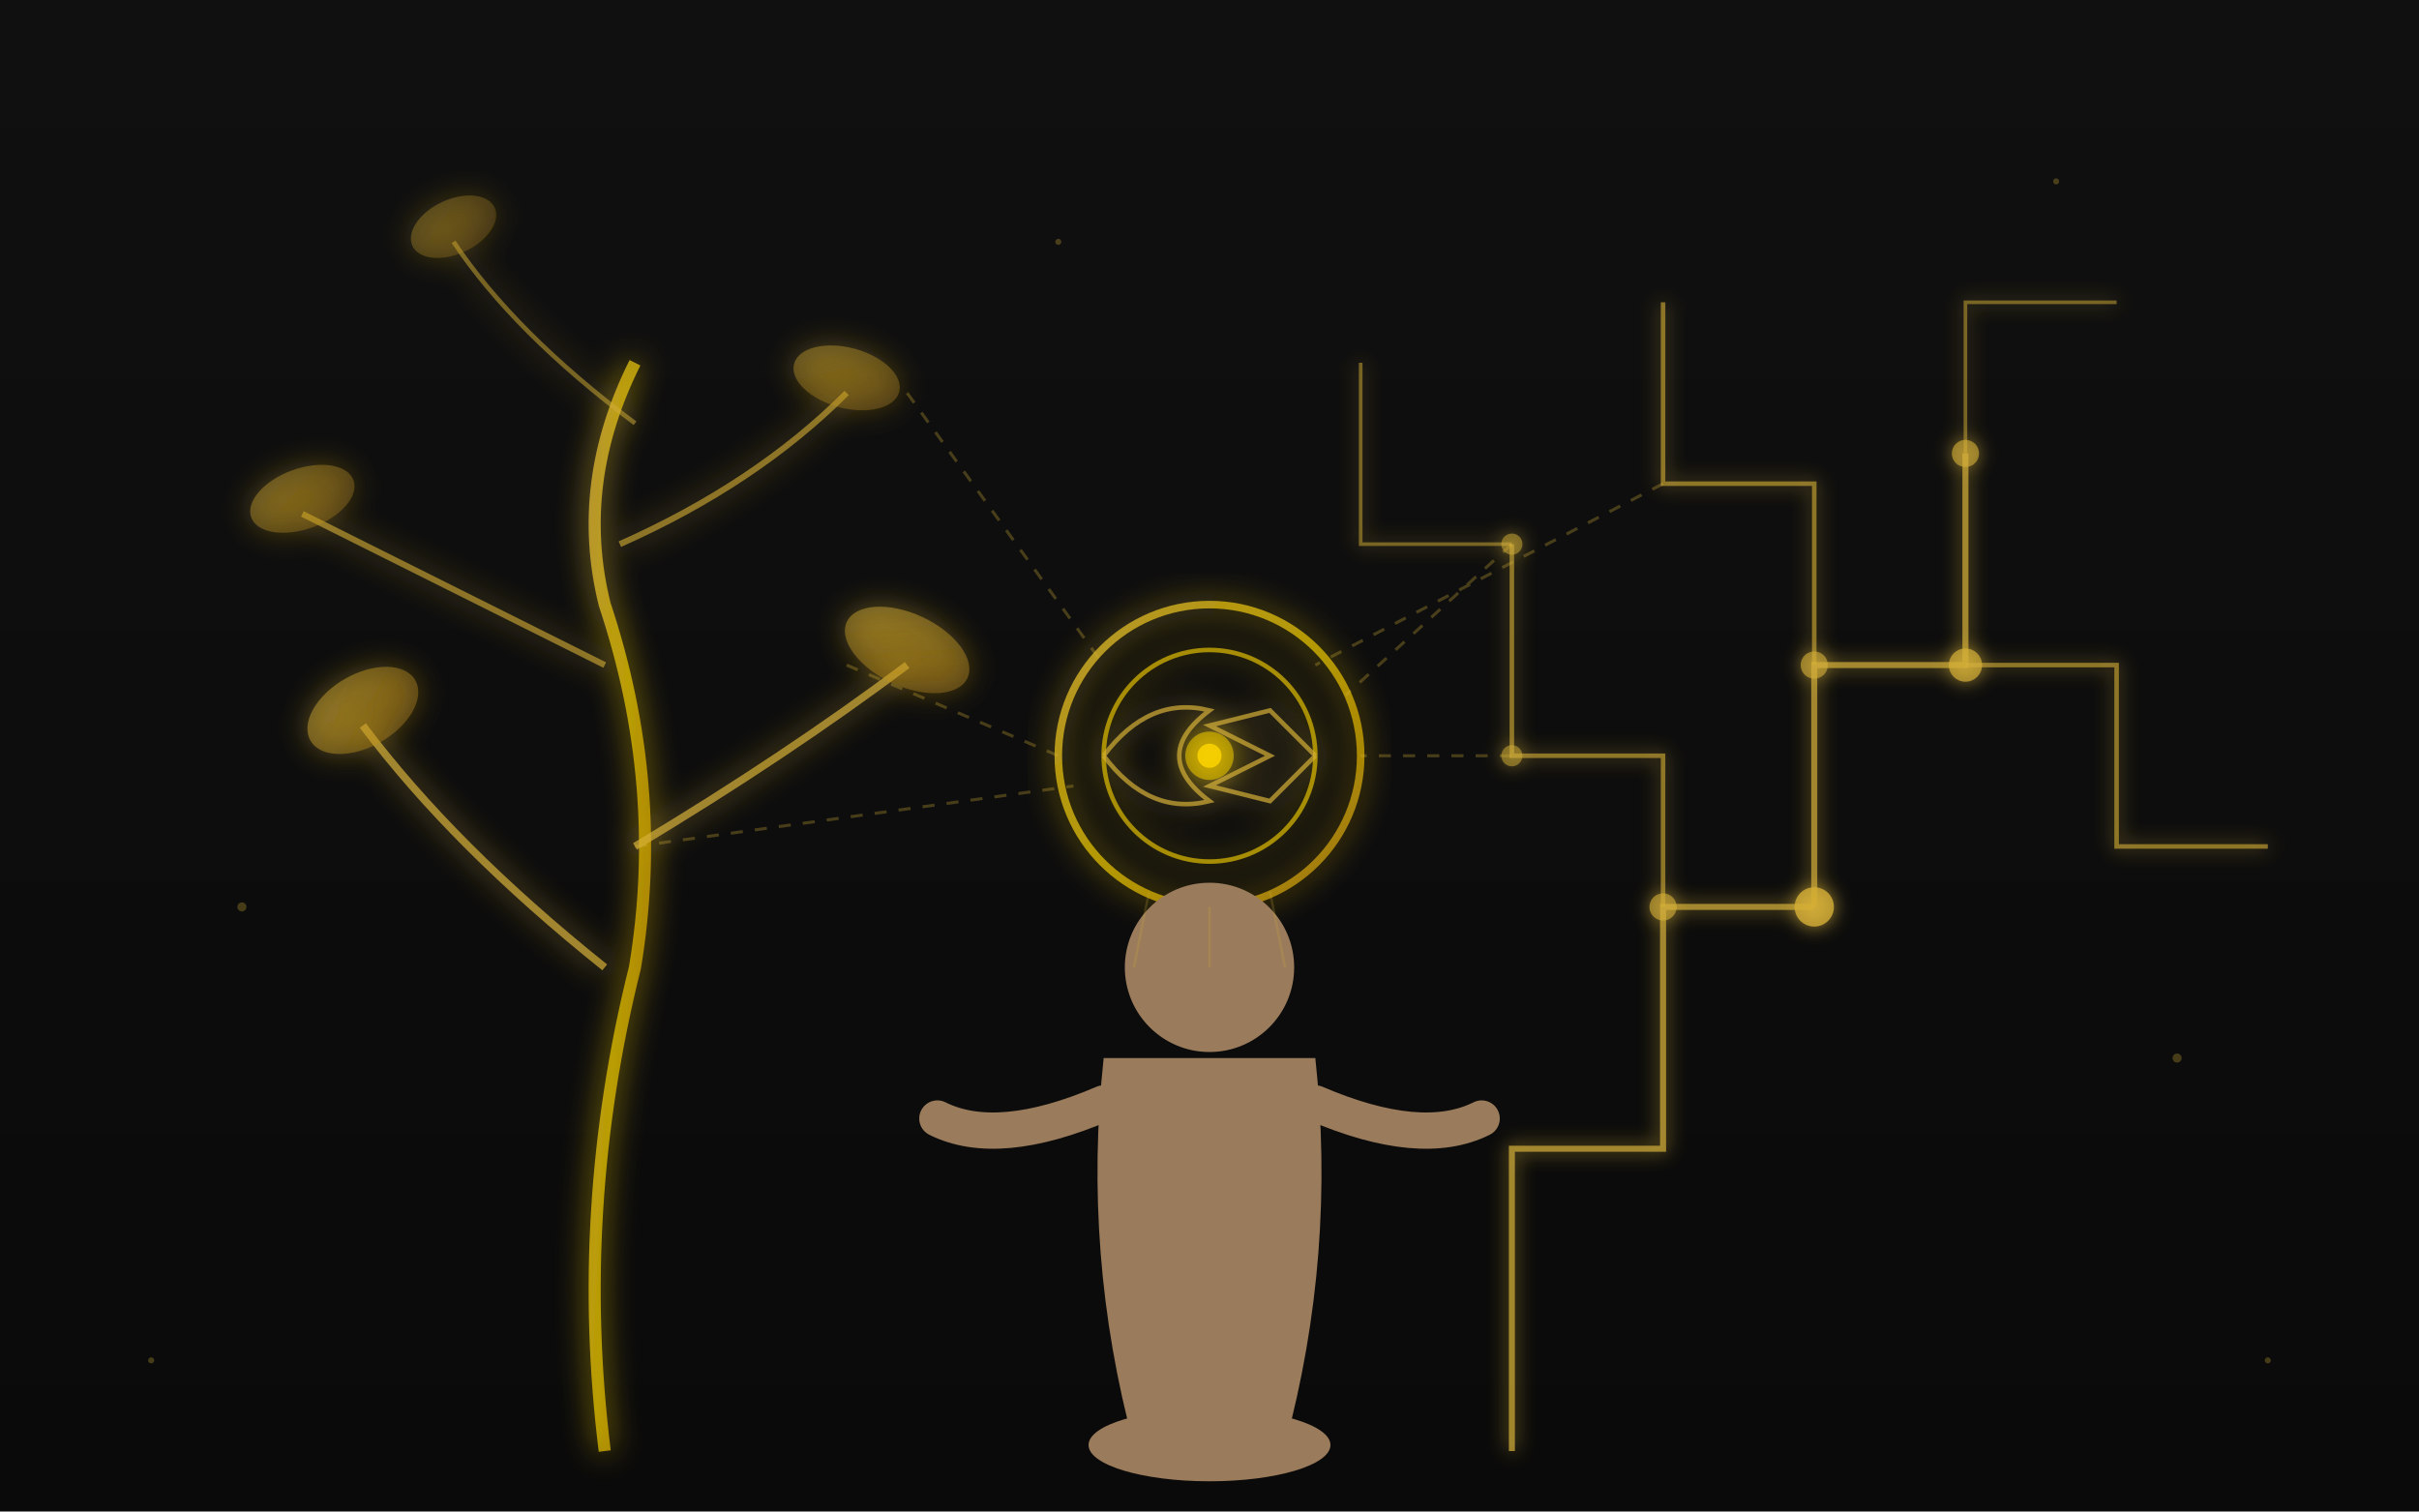
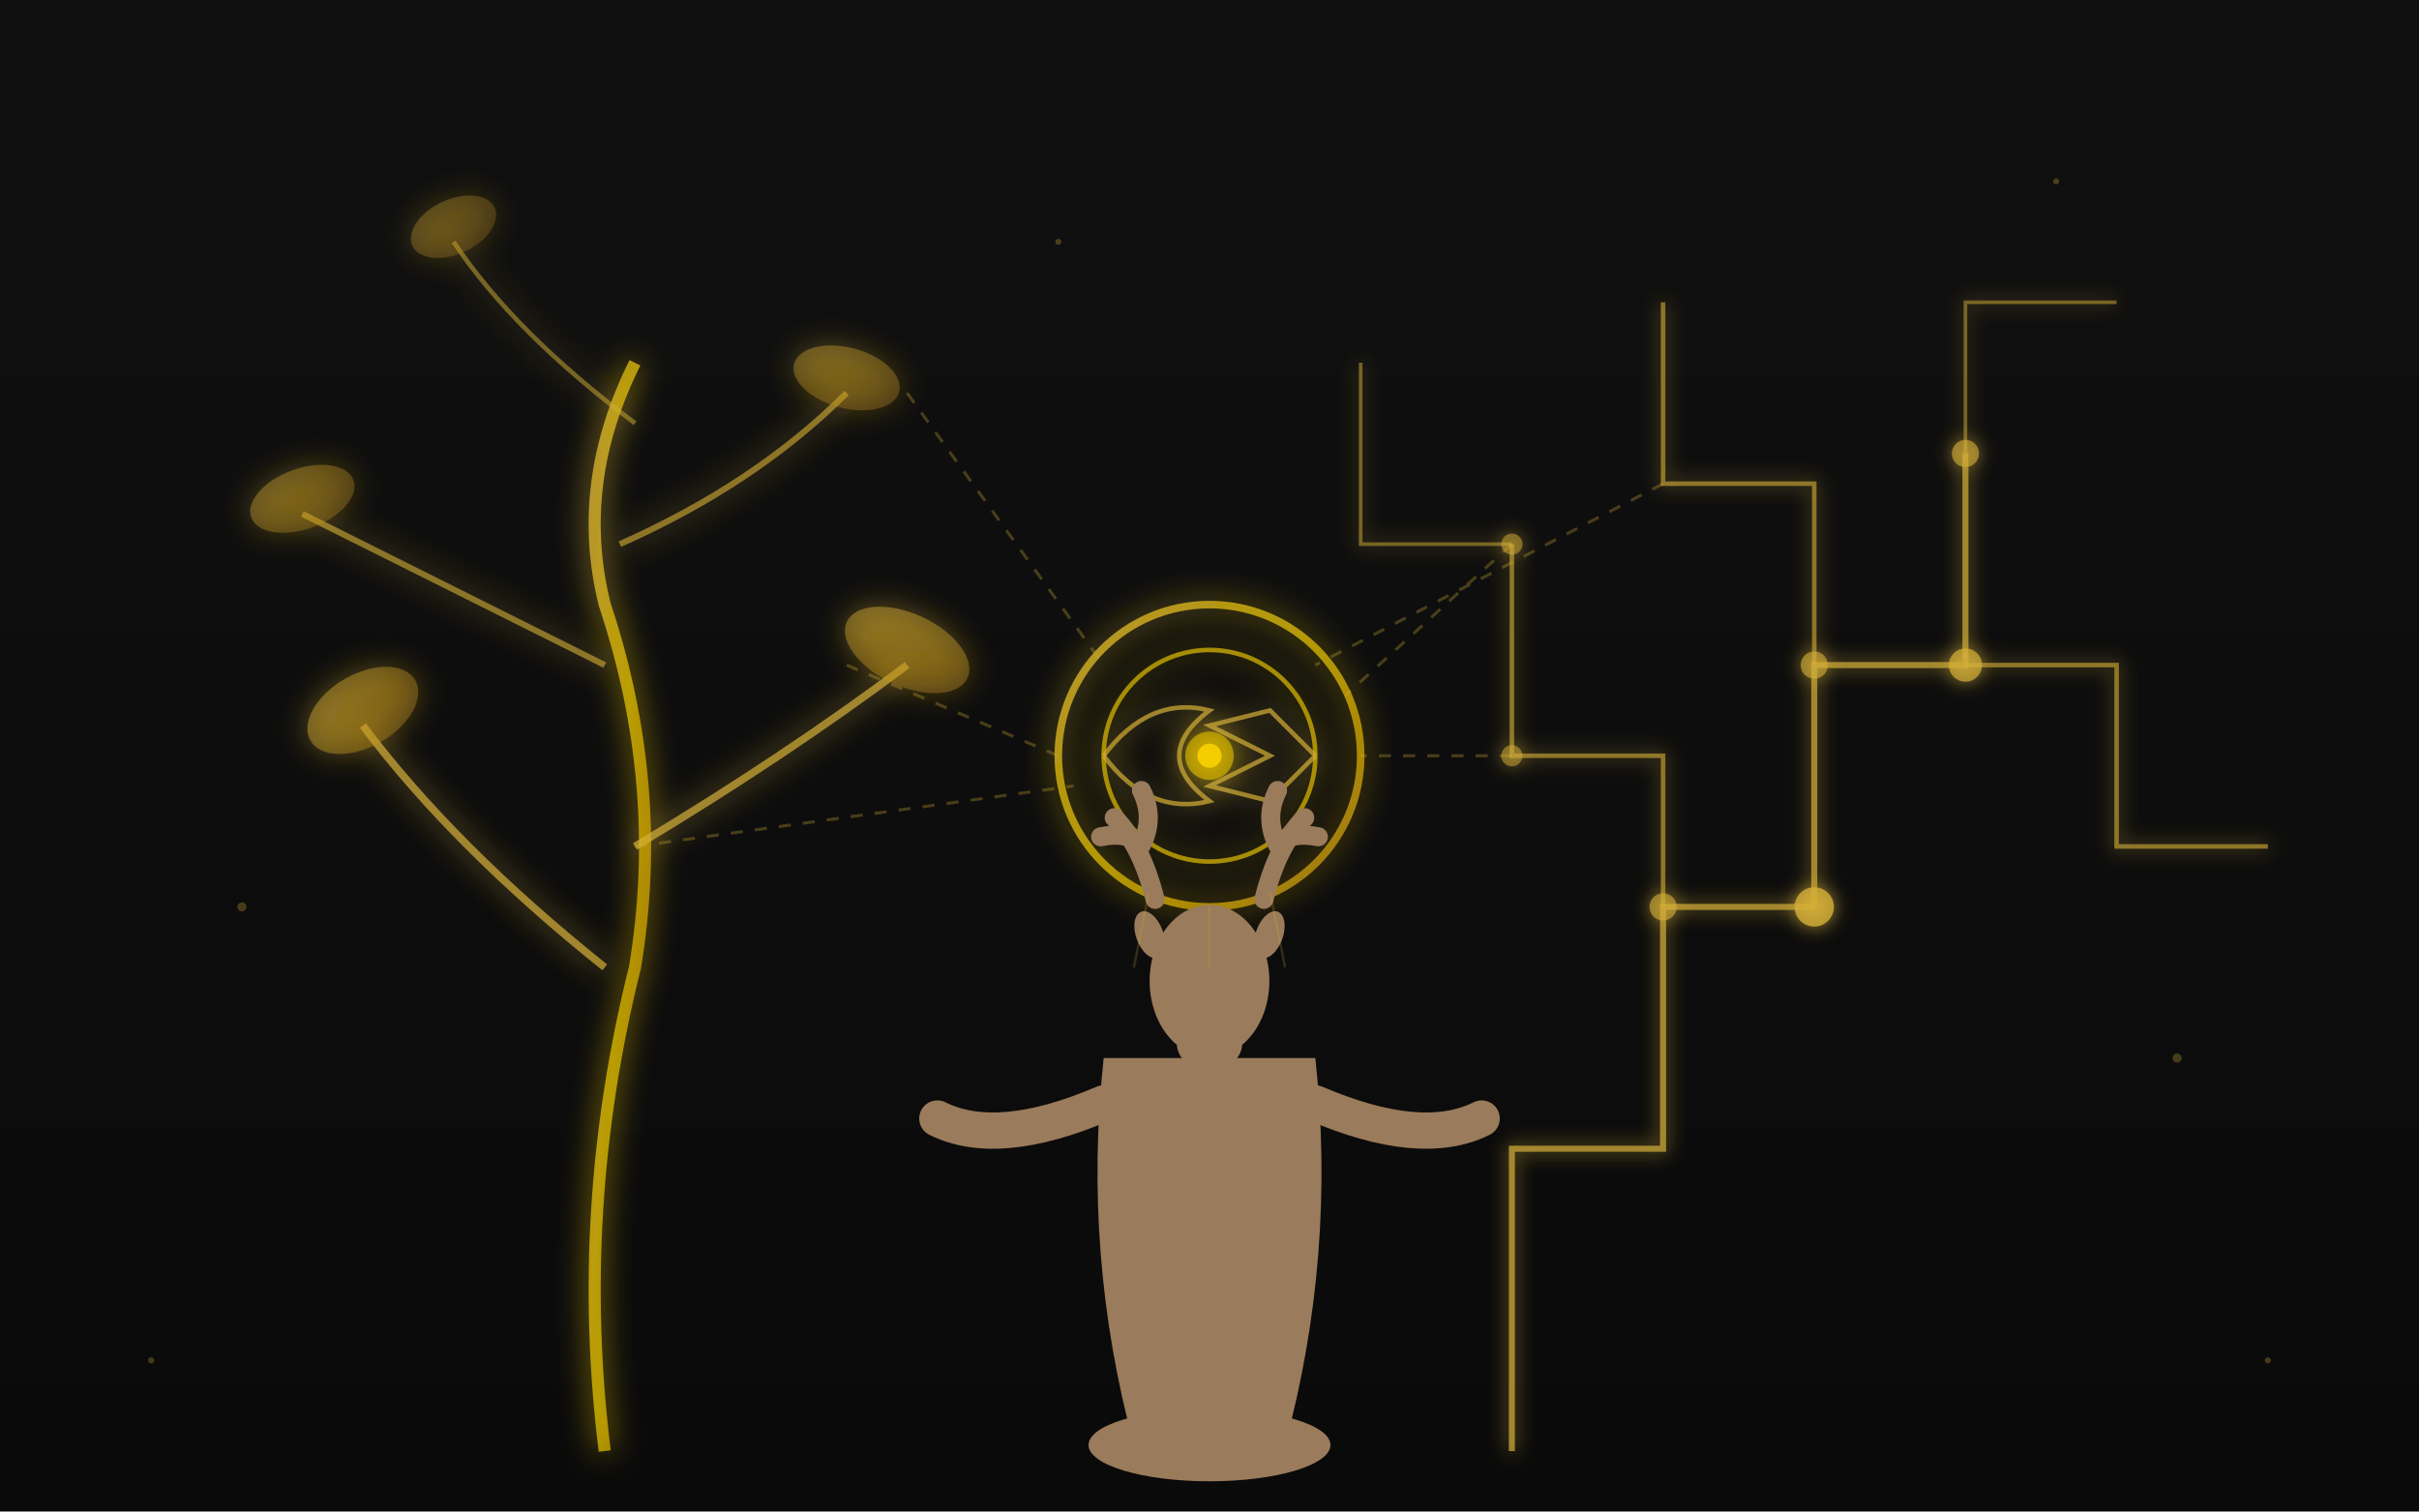
<svg xmlns="http://www.w3.org/2000/svg" viewBox="0 0 800 500">
  <defs>
    <linearGradient id="goldGlow9" x1="0%" y1="0%" x2="100%" y2="100%">
      <stop offset="0%" style="stop-color:#D4AF37;stop-opacity:1" />
      <stop offset="50%" style="stop-color:#FFD700;stop-opacity:0.8" />
      <stop offset="100%" style="stop-color:#B8860B;stop-opacity:1" />
    </linearGradient>
    <linearGradient id="bgGrad9" x1="0%" y1="100%" x2="0%" y2="0%">
      <stop offset="0%" style="stop-color:#0a0a0a" />
      <stop offset="100%" style="stop-color:#101010" />
    </linearGradient>
    <linearGradient id="leafGold" x1="0%" y1="0%" x2="100%" y2="100%">
      <stop offset="0%" style="stop-color:#D4AF37;stop-opacity:0.8" />
      <stop offset="100%" style="stop-color:#B8860B;stop-opacity:0.6" />
    </linearGradient>
    <filter id="glow9">
      <feGaussianBlur stdDeviation="3" result="coloredBlur" />
      <feMerge>
        <feMergeNode in="coloredBlur" />
        <feMergeNode in="SourceGraphic" />
      </feMerge>
    </filter>
    <filter id="softGlow9">
      <feGaussianBlur stdDeviation="5" result="coloredBlur" />
      <feMerge>
        <feMergeNode in="coloredBlur" />
        <feMergeNode in="SourceGraphic" />
      </feMerge>
    </filter>
  </defs>
  <rect width="800" height="500" fill="url(#bgGrad9)" />
  <g filter="url(#softGlow9)">
    <path d="M 200 480 Q 190 400 210 320 Q 220 260 200 200 Q 190 160 210 120" stroke="url(#goldGlow9)" stroke-width="4" fill="none" opacity="0.8" />
    <path d="M 200 320 Q 150 280 120 240" stroke="#D4AF37" stroke-width="2.5" fill="none" opacity="0.7" />
    <path d="M 210 280 Q 260 250 300 220" stroke="#D4AF37" stroke-width="2.5" fill="none" opacity="0.7" />
    <path d="M 200 220 Q 140 190 100 170" stroke="#D4AF37" stroke-width="2" fill="none" opacity="0.6" />
    <path d="M 205 180 Q 250 160 280 130" stroke="#D4AF37" stroke-width="2" fill="none" opacity="0.6" />
    <path d="M 210 140 Q 170 110 150 80" stroke="#D4AF37" stroke-width="1.5" fill="none" opacity="0.5" />
    <ellipse cx="120" cy="235" rx="20" ry="12" fill="url(#leafGold)" opacity="0.6" transform="rotate(-30 120 235)" />
    <ellipse cx="100" cy="165" rx="18" ry="10" fill="url(#leafGold)" opacity="0.5" transform="rotate(-20 100 165)" />
    <ellipse cx="300" cy="215" rx="22" ry="12" fill="url(#leafGold)" opacity="0.6" transform="rotate(25 300 215)" />
    <ellipse cx="280" cy="125" rx="18" ry="10" fill="url(#leafGold)" opacity="0.5" transform="rotate(15 280 125)" />
    <ellipse cx="150" cy="75" rx="15" ry="9" fill="url(#leafGold)" opacity="0.4" transform="rotate(-25 150 75)" />
  </g>
  <g stroke="#D4AF37" fill="none" filter="url(#glow9)">
    <path d="M 500 480 L 500 380 L 550 380 L 550 300 L 600 300" stroke-width="2" opacity="0.7" />
    <path d="M 600 300 L 600 220 L 650 220 L 650 150" stroke-width="2" opacity="0.7" />
    <path d="M 550 300 L 550 250 L 500 250 L 500 180" stroke-width="1.5" opacity="0.6" />
    <path d="M 650 220 L 700 220 L 700 280 L 750 280" stroke-width="1.5" opacity="0.6" />
    <path d="M 600 220 L 600 160 L 550 160 L 550 100" stroke-width="1.5" opacity="0.6" />
    <path d="M 650 150 L 650 100 L 700 100" stroke-width="1.2" opacity="0.5" />
    <path d="M 500 180 L 450 180 L 450 120" stroke-width="1.2" opacity="0.5" />
    <circle cx="600" cy="300" r="6" fill="#D4AF37" opacity="0.8" />
    <circle cx="650" cy="220" r="5" fill="#D4AF37" opacity="0.7" />
    <circle cx="550" cy="300" r="4" fill="#D4AF37" opacity="0.6" />
    <circle cx="600" cy="220" r="4" fill="#D4AF37" opacity="0.6" />
    <circle cx="500" cy="250" r="3" fill="#D4AF37" opacity="0.5" />
    <circle cx="650" cy="150" r="4" fill="#D4AF37" opacity="0.6" />
    <circle cx="500" cy="180" r="3" fill="#D4AF37" opacity="0.5" />
  </g>
  <g filter="url(#softGlow9)">
    <circle cx="400" cy="250" r="50" fill="none" stroke="url(#goldGlow9)" stroke-width="2.5" opacity="0.8" />
    <circle cx="400" cy="250" r="35" fill="none" stroke="#FFD700" stroke-width="1.5" opacity="0.6" />
    <path d="M 365 250 Q 380 230 400 235 Q 380 250 400 265 Q 380 270 365 250" stroke="#D4AF37" stroke-width="1.5" fill="none" opacity="0.7" />
    <path d="M 435 250 L 420 235 L 400 240 L 420 250 L 400 260 L 420 265 L 435 250" stroke="#D4AF37" stroke-width="1.5" fill="none" opacity="0.7" />
    <circle cx="400" cy="250" r="8" fill="#FFD700" opacity="0.5" />
    <circle cx="400" cy="250" r="4" fill="#FFD700" opacity="0.8" />
  </g>
  <g stroke="#D4AF37" stroke-width="1" opacity="0.3" stroke-dasharray="4,4">
    <line x1="280" y1="220" x2="350" y2="250" />
    <line x1="300" y1="130" x2="365" y2="220" />
    <line x1="210" y1="280" x2="355" y2="260" />
  </g>
  <g stroke="#D4AF37" stroke-width="1" opacity="0.3" stroke-dasharray="4,4">
    <line x1="500" y1="250" x2="450" y2="250" />
    <line x1="550" y1="160" x2="435" y2="220" />
    <line x1="500" y1="180" x2="445" y2="230" />
  </g>
  <g fill="#9A7B5B">
    <ellipse cx="400" cy="478" rx="40" ry="12" />
    <path d="M 365 350 Q 358 415 375 478 L 425 478 Q 442 415 435 350 Z" />
-     <circle cx="400" cy="320" r="28" />
+     <g transform="translate(400, 320) scale(0.9)">
+       <path d="M -20 -25 Q -25 -45 -35 -55 M -25 -45 Q -30 -50 -40 -48 M -25 -45 Q -20 -55 -25 -65" stroke="#9A7B5B" stroke-width="7" fill="none" stroke-linecap="round" />
+       <path d="M 20 -25 Q 25 -45 35 -55 M 25 -45 Q 30 -50 40 -48 M 25 -45 Q 20 -55 25 -65" stroke="#9A7B5B" stroke-width="7" fill="none" stroke-linecap="round" />
+       <ellipse cx="-22" cy="-12" rx="5" ry="9" transform="rotate(-20 -22 -12)" />
+       <ellipse cx="22" cy="-12" rx="5" ry="9" transform="rotate(20 22 -12)" />
+       <ellipse cx="0" cy="5" rx="22" ry="28" />
+       <ellipse cx="0" cy="28" rx="12" ry="10" />
+     </g>
    <path d="M 365 365 Q 330 380 310 370" stroke="#9A7B5B" stroke-width="12" fill="none" stroke-linecap="round" />
    <path d="M 435 365 Q 470 380 490 370" stroke="#9A7B5B" stroke-width="12" fill="none" stroke-linecap="round" />
  </g>
  <g stroke="#D4AF37" stroke-width="0.8" opacity="0.2">
    <line x1="400" y1="300" x2="400" y2="320" />
    <line x1="380" y1="295" x2="375" y2="320" />
    <line x1="420" y1="295" x2="425" y2="320" />
  </g>
  <g fill="#D4AF37" opacity="0.3">
    <circle cx="80" cy="300" r="1.5" />
    <circle cx="720" cy="350" r="1.5" />
    <circle cx="350" cy="80" r="1" />
    <circle cx="680" cy="60" r="1" />
    <circle cx="50" cy="450" r="1" />
    <circle cx="750" cy="450" r="1" />
  </g>
</svg>
